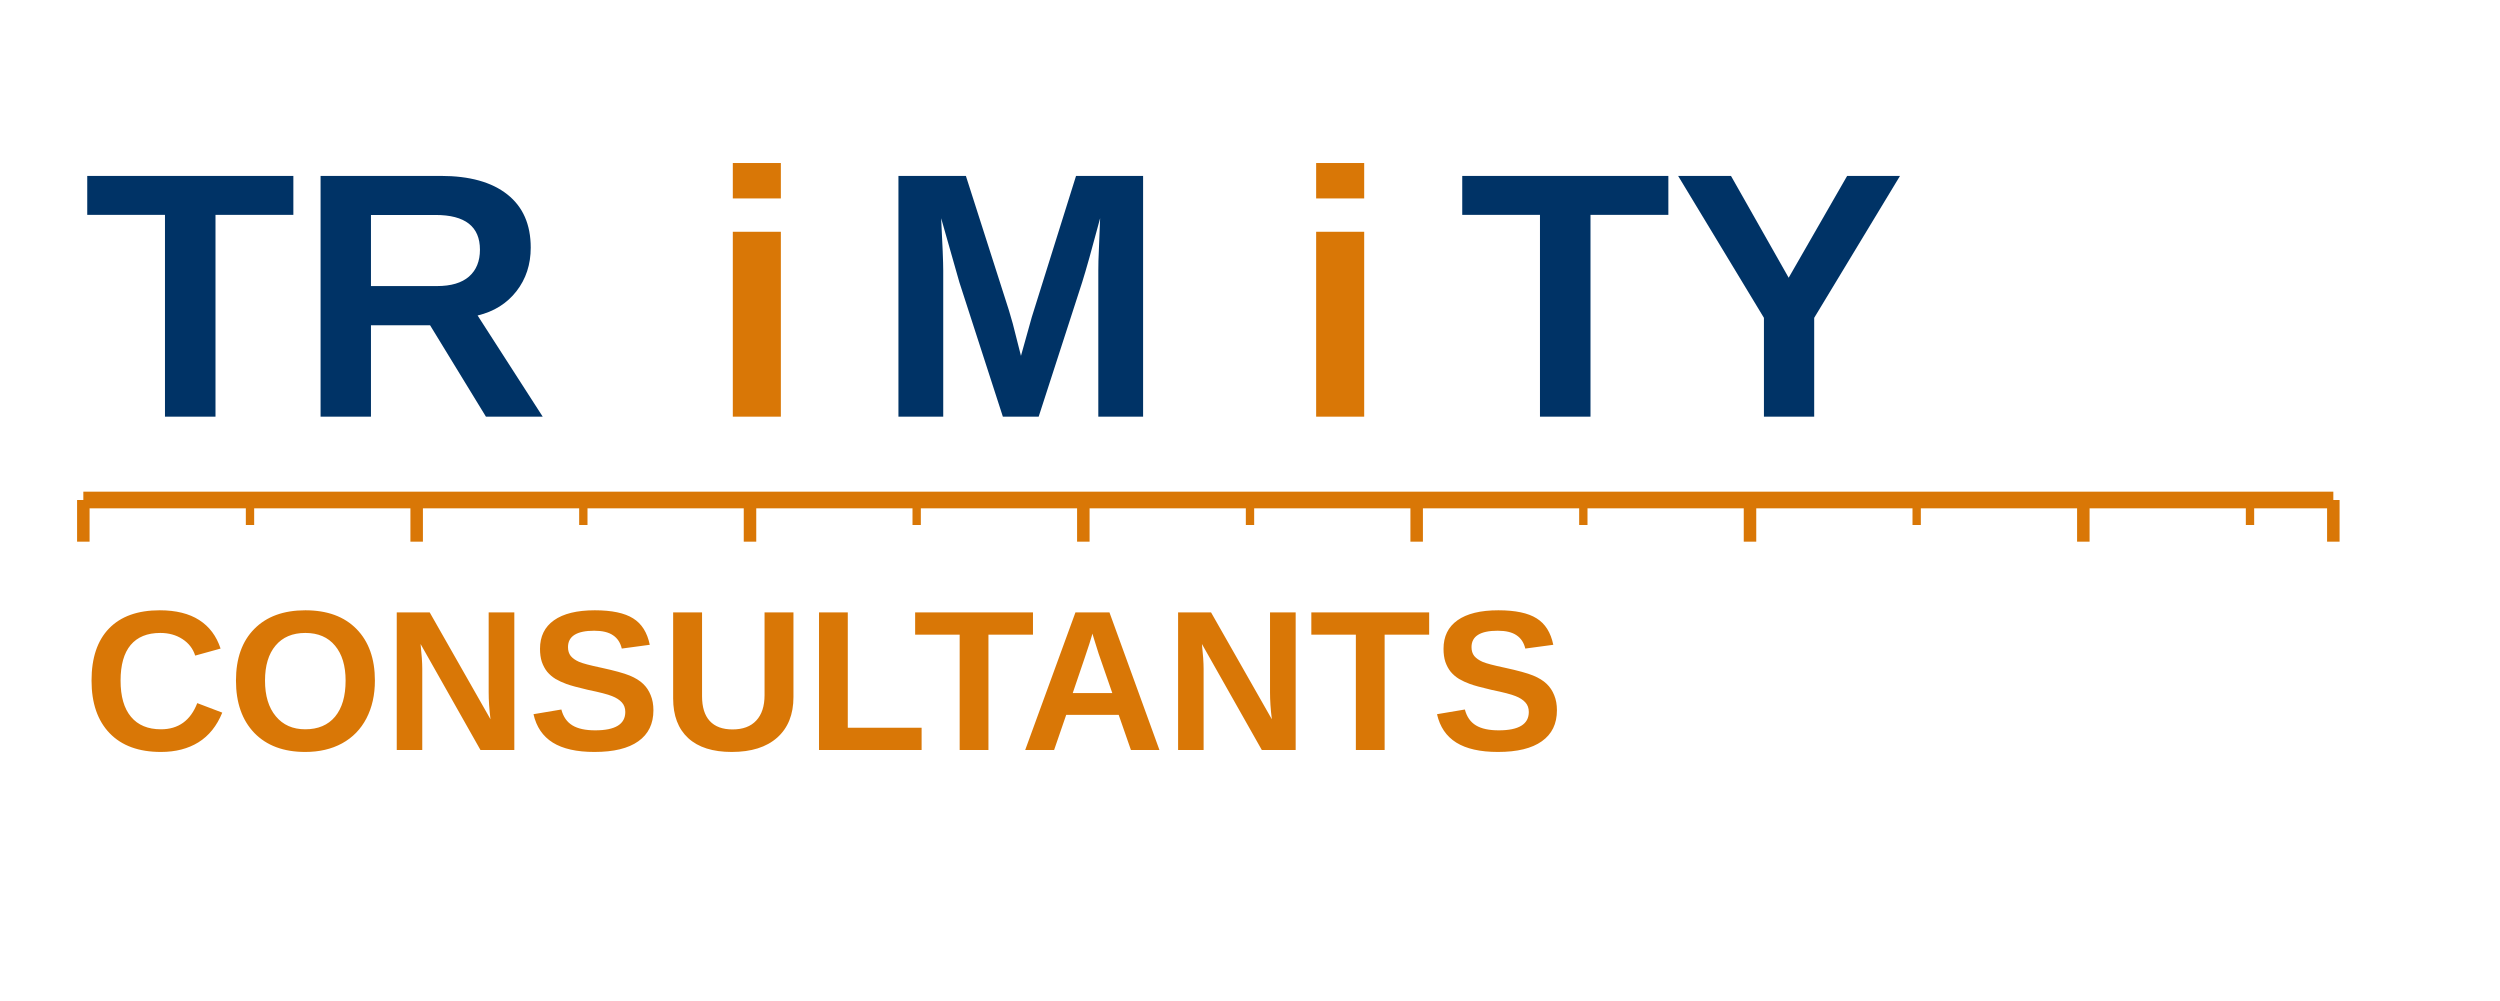
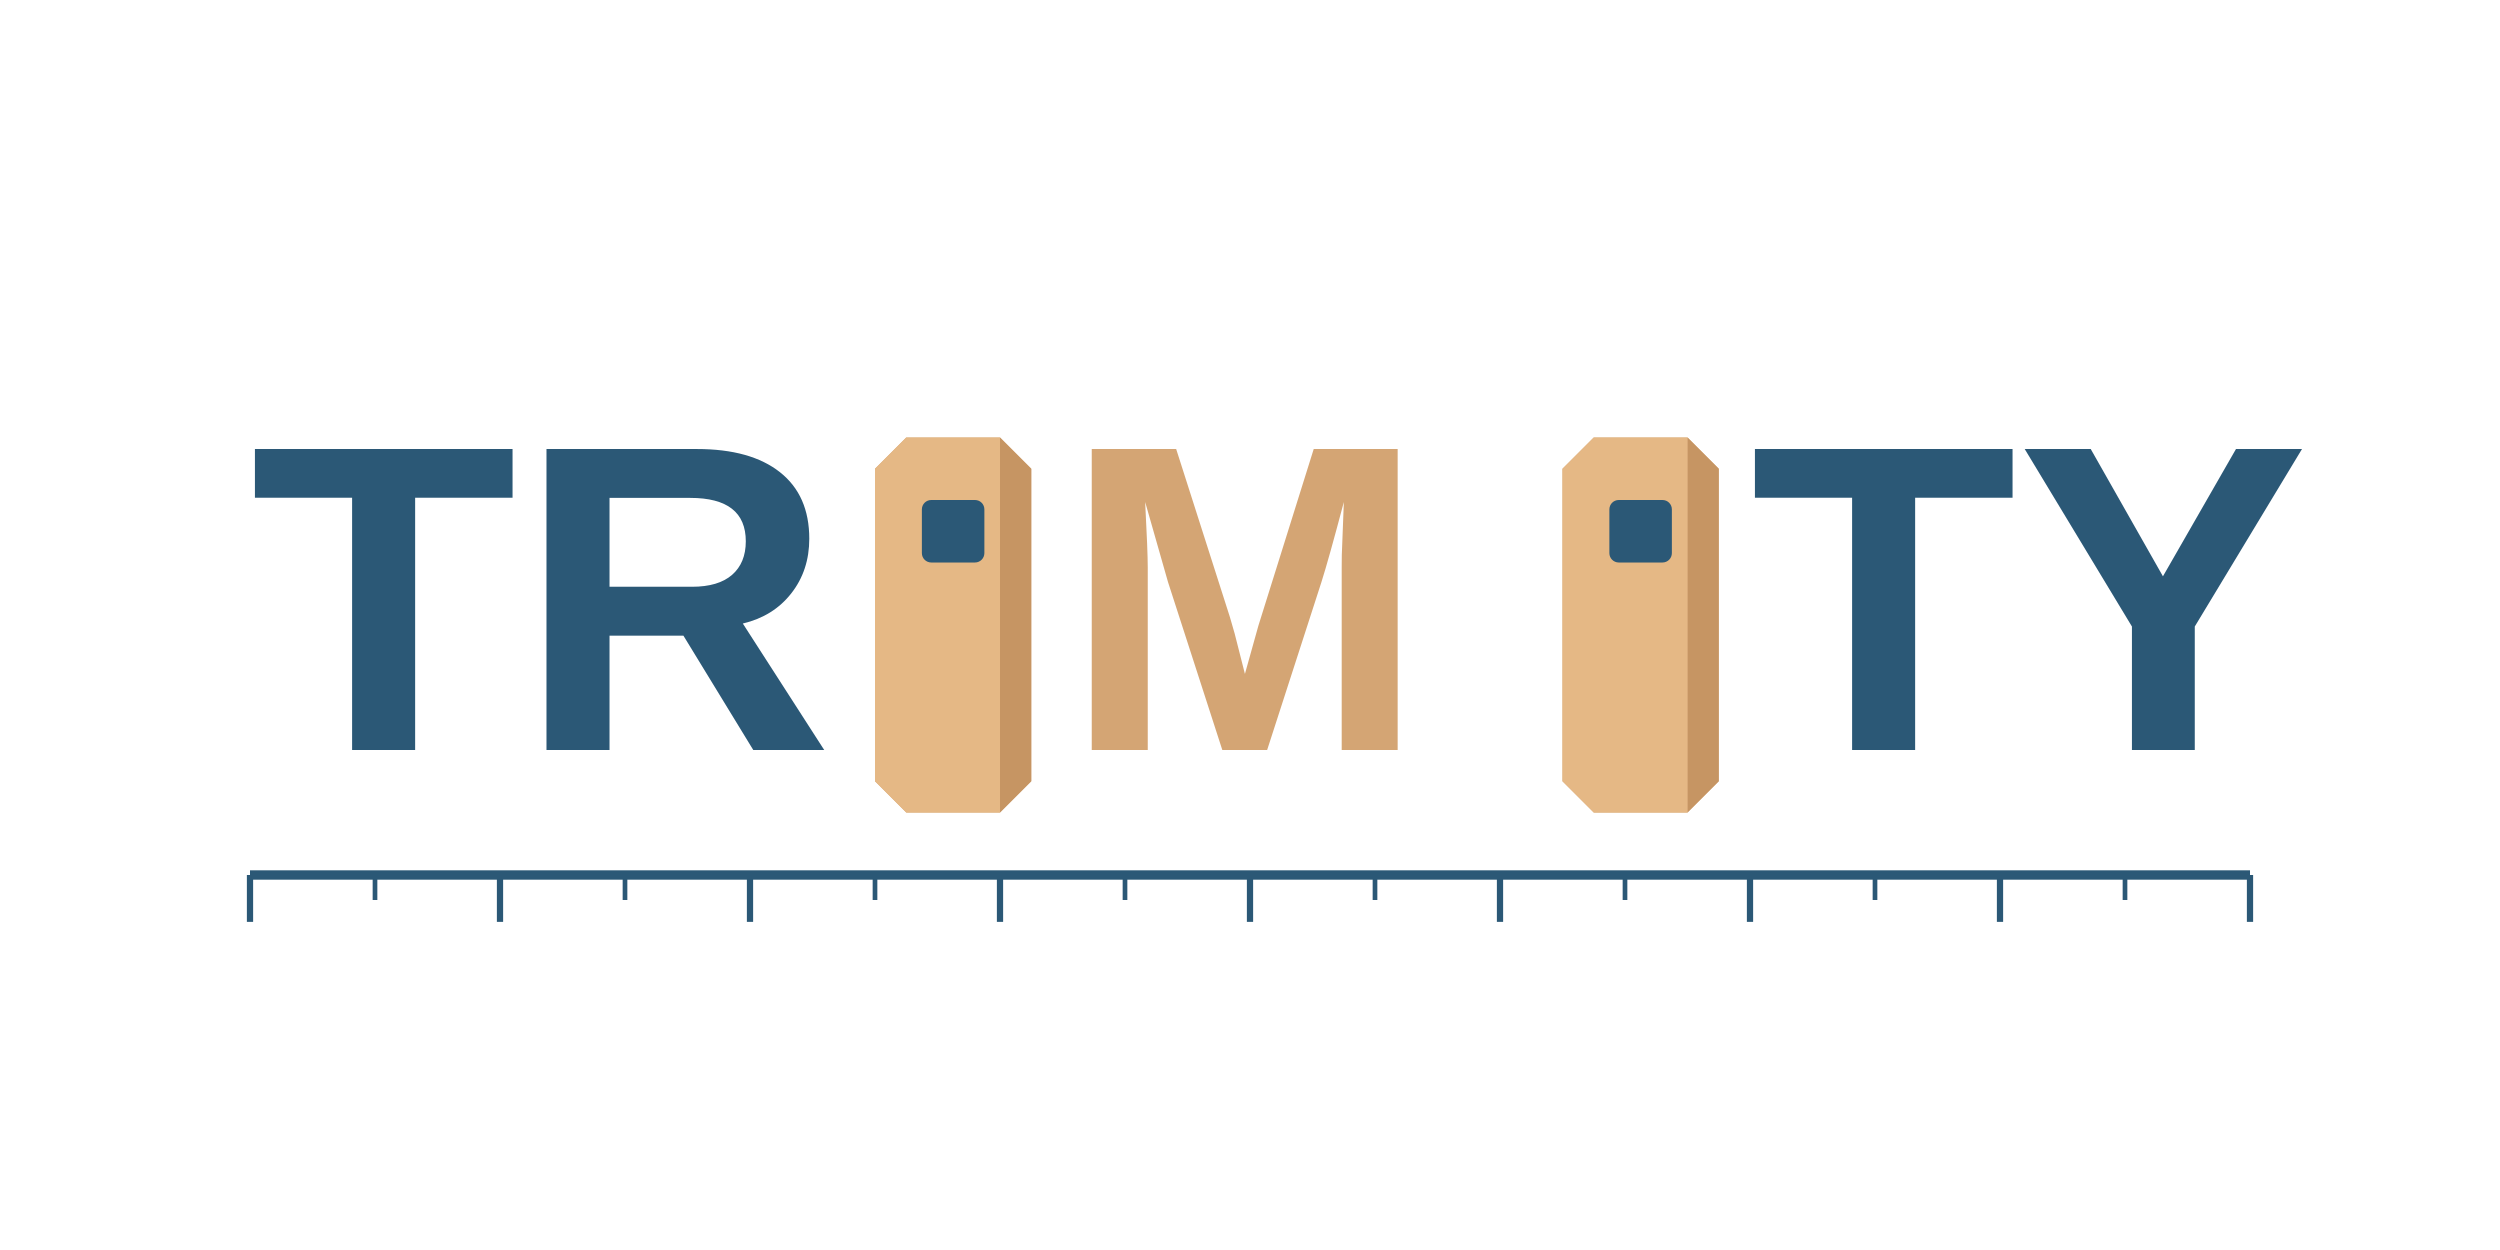
- <svg xmlns="http://www.w3.org/2000/svg" width="300" height="120" viewBox="0 0 300 120">
-   <text x="10" y="50" font-family="Arial, sans-serif" font-size="42" font-weight="bold" fill="#003366">TR</text>
-   <text x="85" y="50" font-family="Arial, sans-serif" font-size="42" font-weight="bold" fill="#D97706">i</text>
-   <text x="105" y="50" font-family="Arial, sans-serif" font-size="42" font-weight="bold" fill="#003366">M</text>
-   <text x="155" y="50" font-family="Arial, sans-serif" font-size="42" font-weight="bold" fill="#D97706">i</text>
-   <text x="175" y="50" font-family="Arial, sans-serif" font-size="42" font-weight="bold" fill="#003366">TY</text>
-   <line x1="10" y1="60" x2="280" y2="60" stroke="#D97706" stroke-width="2" />
-   <g id="ruler-marks">
-     <line x1="10" y1="60" x2="10" y2="65" stroke="#D97706" stroke-width="1.5" />
-     <line x1="30" y1="60" x2="30" y2="63" stroke="#D97706" stroke-width="1" />
-     <line x1="50" y1="60" x2="50" y2="65" stroke="#D97706" stroke-width="1.5" />
-     <line x1="70" y1="60" x2="70" y2="63" stroke="#D97706" stroke-width="1" />
-     <line x1="90" y1="60" x2="90" y2="65" stroke="#D97706" stroke-width="1.5" />
-     <line x1="110" y1="60" x2="110" y2="63" stroke="#D97706" stroke-width="1" />
-     <line x1="130" y1="60" x2="130" y2="65" stroke="#D97706" stroke-width="1.5" />
-     <line x1="150" y1="60" x2="150" y2="63" stroke="#D97706" stroke-width="1" />
-     <line x1="170" y1="60" x2="170" y2="65" stroke="#D97706" stroke-width="1.5" />
-     <line x1="190" y1="60" x2="190" y2="63" stroke="#D97706" stroke-width="1" />
-     <line x1="210" y1="60" x2="210" y2="65" stroke="#D97706" stroke-width="1.5" />
-     <line x1="230" y1="60" x2="230" y2="63" stroke="#D97706" stroke-width="1" />
-     <line x1="250" y1="60" x2="250" y2="65" stroke="#D97706" stroke-width="1.5" />
-     <line x1="270" y1="60" x2="270" y2="63" stroke="#D97706" stroke-width="1" />
-     <line x1="280" y1="60" x2="280" y2="65" stroke="#D97706" stroke-width="1.5" />
+ <svg xmlns="http://www.w3.org/2000/svg" width="800" height="400" viewBox="0 0 800 400" fill="none">
+   <text x="80" y="240" font-family="Arial, sans-serif" font-size="140" font-weight="bold" fill="#2B5876">TR</text>
+   <g transform="translate(280, 140)">
+     <polygon points="10,0 40,0 50,10 50,110 40,120 10,120 0,110 0,10" fill="#D4A574" />
+     <polygon points="40,0 50,10 50,110 40,120 40,0" fill="#C69563" />
+     <polygon points="0,10 10,0 40,0 40,120 10,120 0,110" fill="#E5B885" />
+     <rect x="15" y="20" width="20" height="20" fill="#2B5876" rx="3" />
  </g>
-   <text x="10" y="90" font-family="Arial, sans-serif" font-size="24" font-weight="600" fill="#D97706">CONSULTANTS</text>
+   <text x="340" y="240" font-family="Arial, sans-serif" font-size="140" font-weight="bold" fill="#D4A574">M</text>
+   <g transform="translate(500, 140)">
+     <polygon points="10,0 40,0 50,10 50,110 40,120 10,120 0,110 0,10" fill="#D4A574" />
+     <polygon points="40,0 50,10 50,110 40,120 40,0" fill="#C69563" />
+     <polygon points="0,10 10,0 40,0 40,120 10,120 0,110" fill="#E5B885" />
+     <rect x="15" y="20" width="20" height="20" fill="#2B5876" rx="3" />
+   </g>
+   <text x="560" y="240" font-family="Arial, sans-serif" font-size="140" font-weight="bold" fill="#2B5876">TY</text>
+   <g transform="translate(80, 280)">
+     <line x1="0" y1="0" x2="640" y2="0" stroke="#2B5876" stroke-width="3" />
+     <g id="ruler-marks">
+       <line x1="0" y1="0" x2="0" y2="15" stroke="#2B5876" stroke-width="2" />
+       <line x1="40" y1="0" x2="40" y2="8" stroke="#2B5876" stroke-width="1.5" />
+       <line x1="80" y1="0" x2="80" y2="15" stroke="#2B5876" stroke-width="2" />
+       <line x1="120" y1="0" x2="120" y2="8" stroke="#2B5876" stroke-width="1.5" />
+       <line x1="160" y1="0" x2="160" y2="15" stroke="#2B5876" stroke-width="2" />
+       <line x1="200" y1="0" x2="200" y2="8" stroke="#2B5876" stroke-width="1.5" />
+       <line x1="240" y1="0" x2="240" y2="15" stroke="#2B5876" stroke-width="2" />
+       <line x1="280" y1="0" x2="280" y2="8" stroke="#2B5876" stroke-width="1.5" />
+       <line x1="320" y1="0" x2="320" y2="15" stroke="#2B5876" stroke-width="2" />
+       <line x1="360" y1="0" x2="360" y2="8" stroke="#2B5876" stroke-width="1.5" />
+       <line x1="400" y1="0" x2="400" y2="15" stroke="#2B5876" stroke-width="2" />
+       <line x1="440" y1="0" x2="440" y2="8" stroke="#2B5876" stroke-width="1.5" />
+       <line x1="480" y1="0" x2="480" y2="15" stroke="#2B5876" stroke-width="2" />
+       <line x1="520" y1="0" x2="520" y2="8" stroke="#2B5876" stroke-width="1.5" />
+       <line x1="560" y1="0" x2="560" y2="15" stroke="#2B5876" stroke-width="2" />
+       <line x1="600" y1="0" x2="600" y2="8" stroke="#2B5876" stroke-width="1.5" />
+       <line x1="640" y1="0" x2="640" y2="15" stroke="#2B5876" stroke-width="2" />
+     </g>
+   </g>
</svg>
